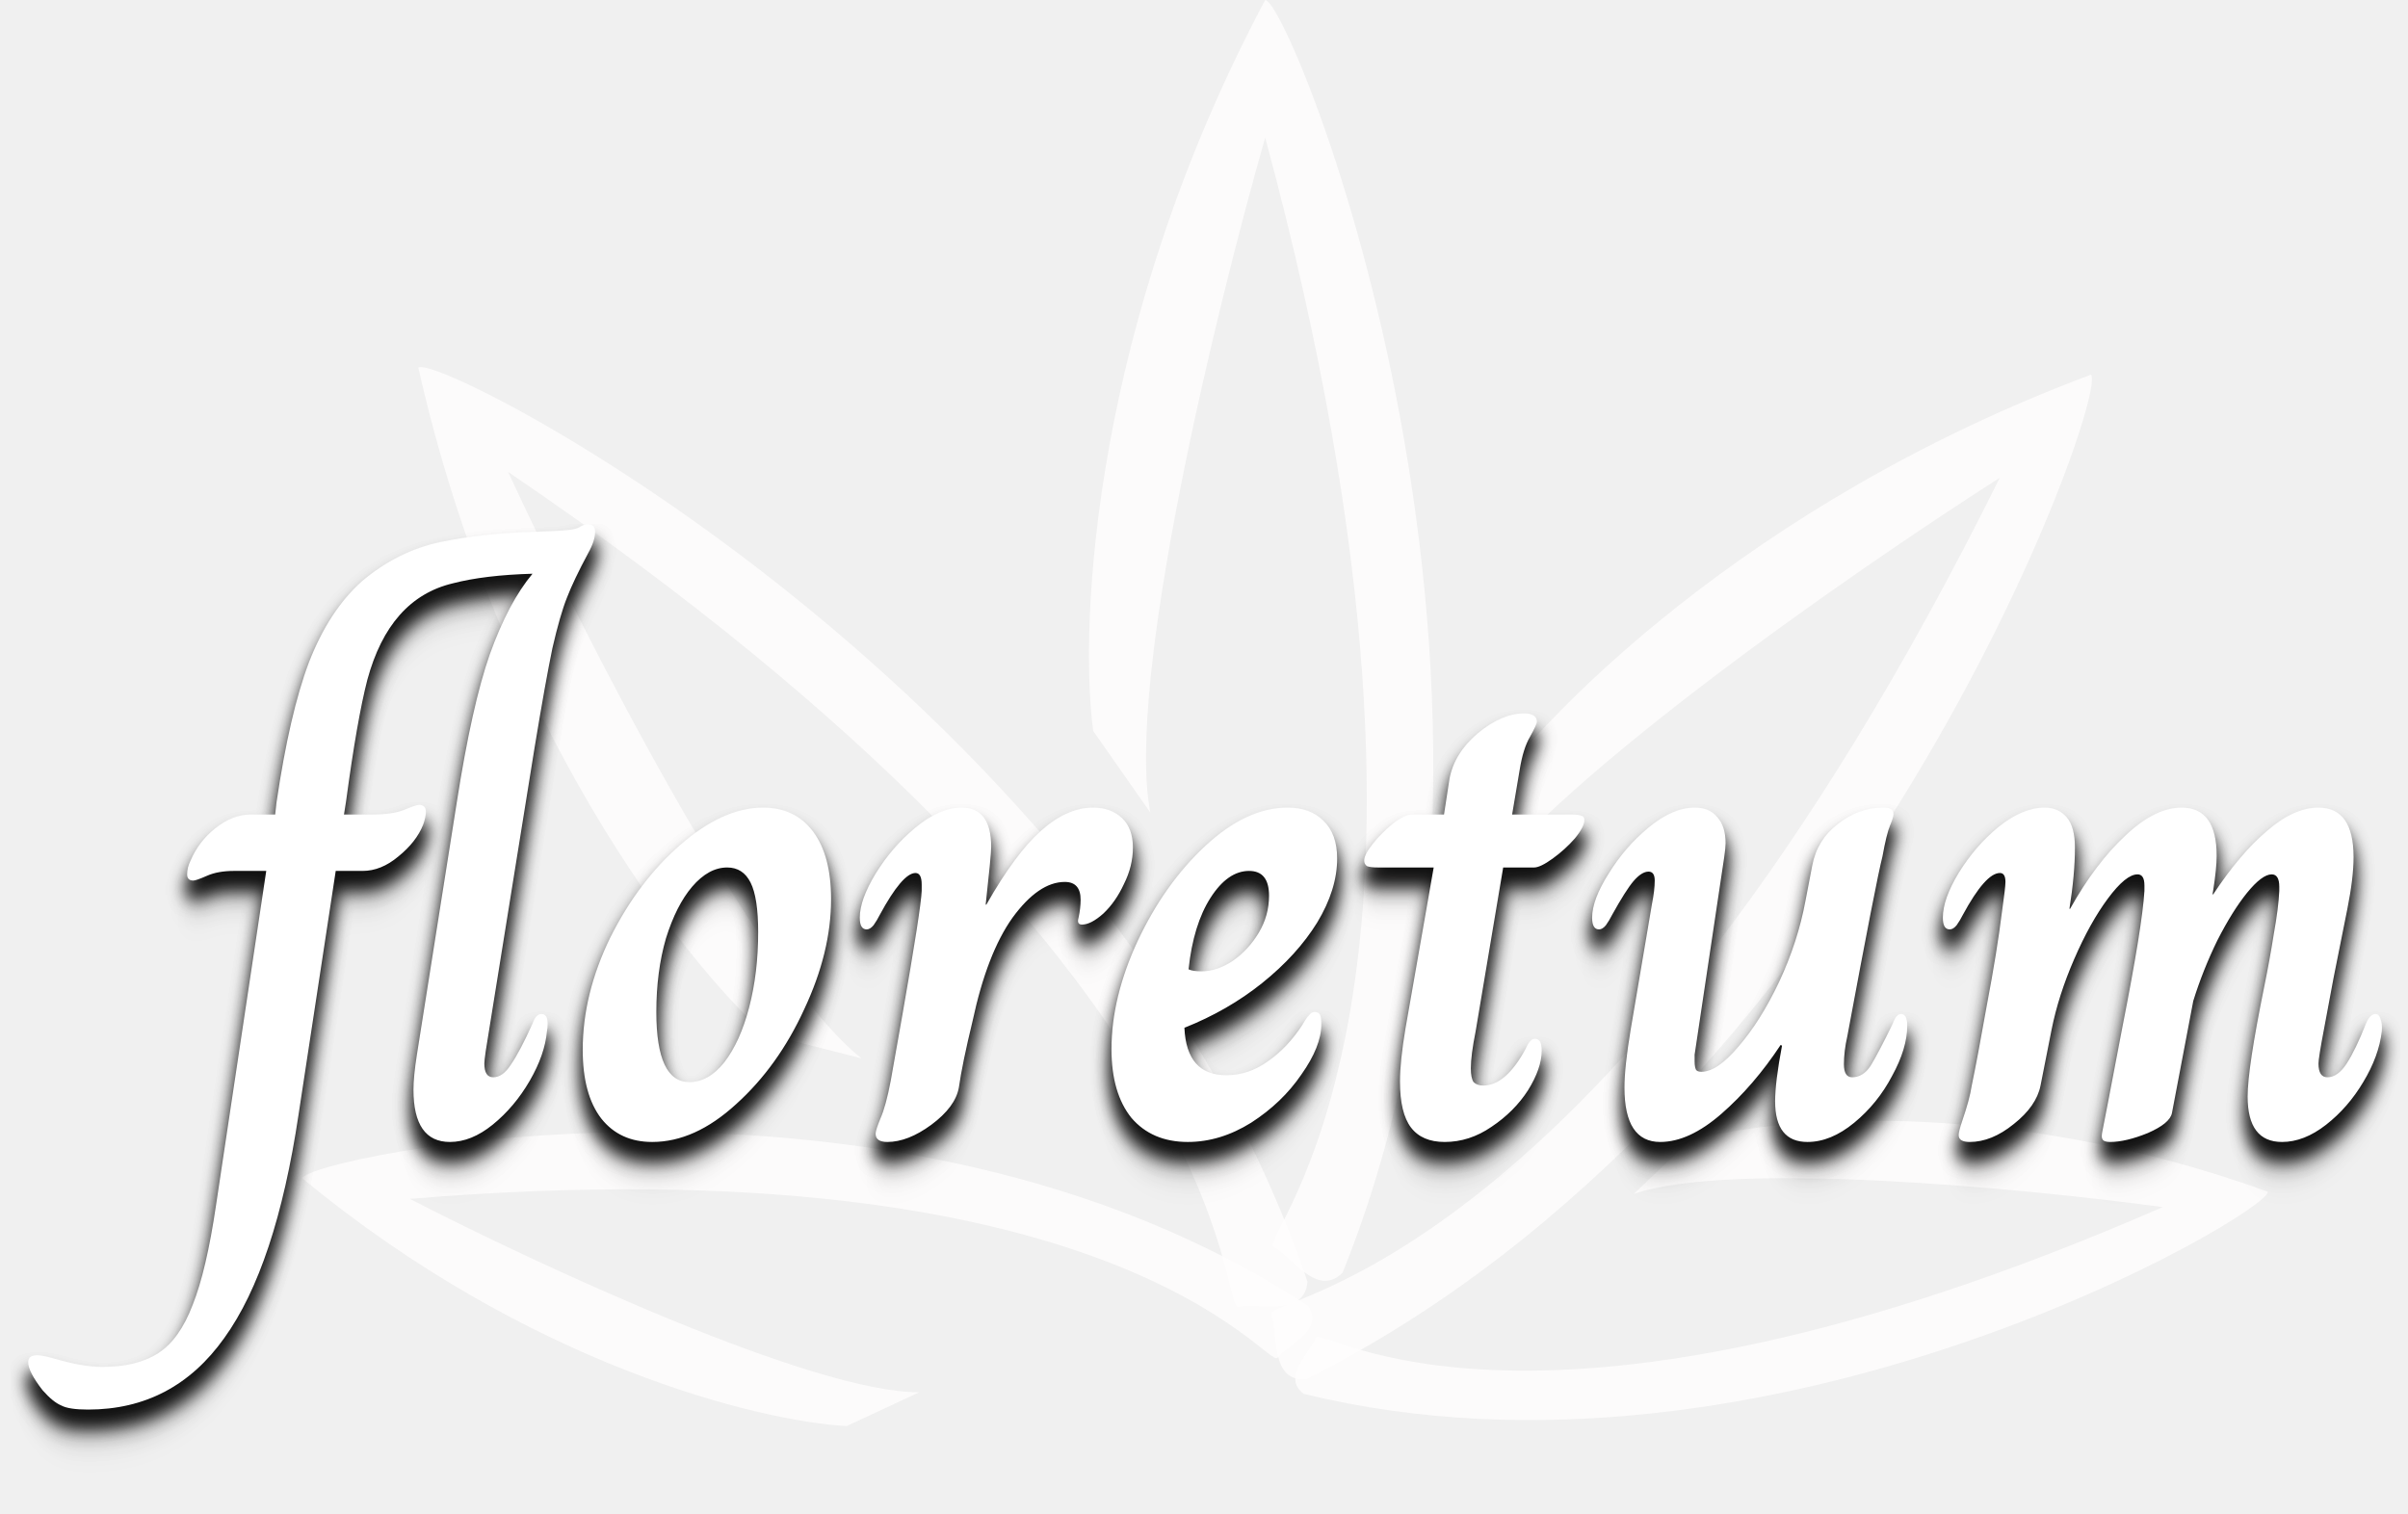
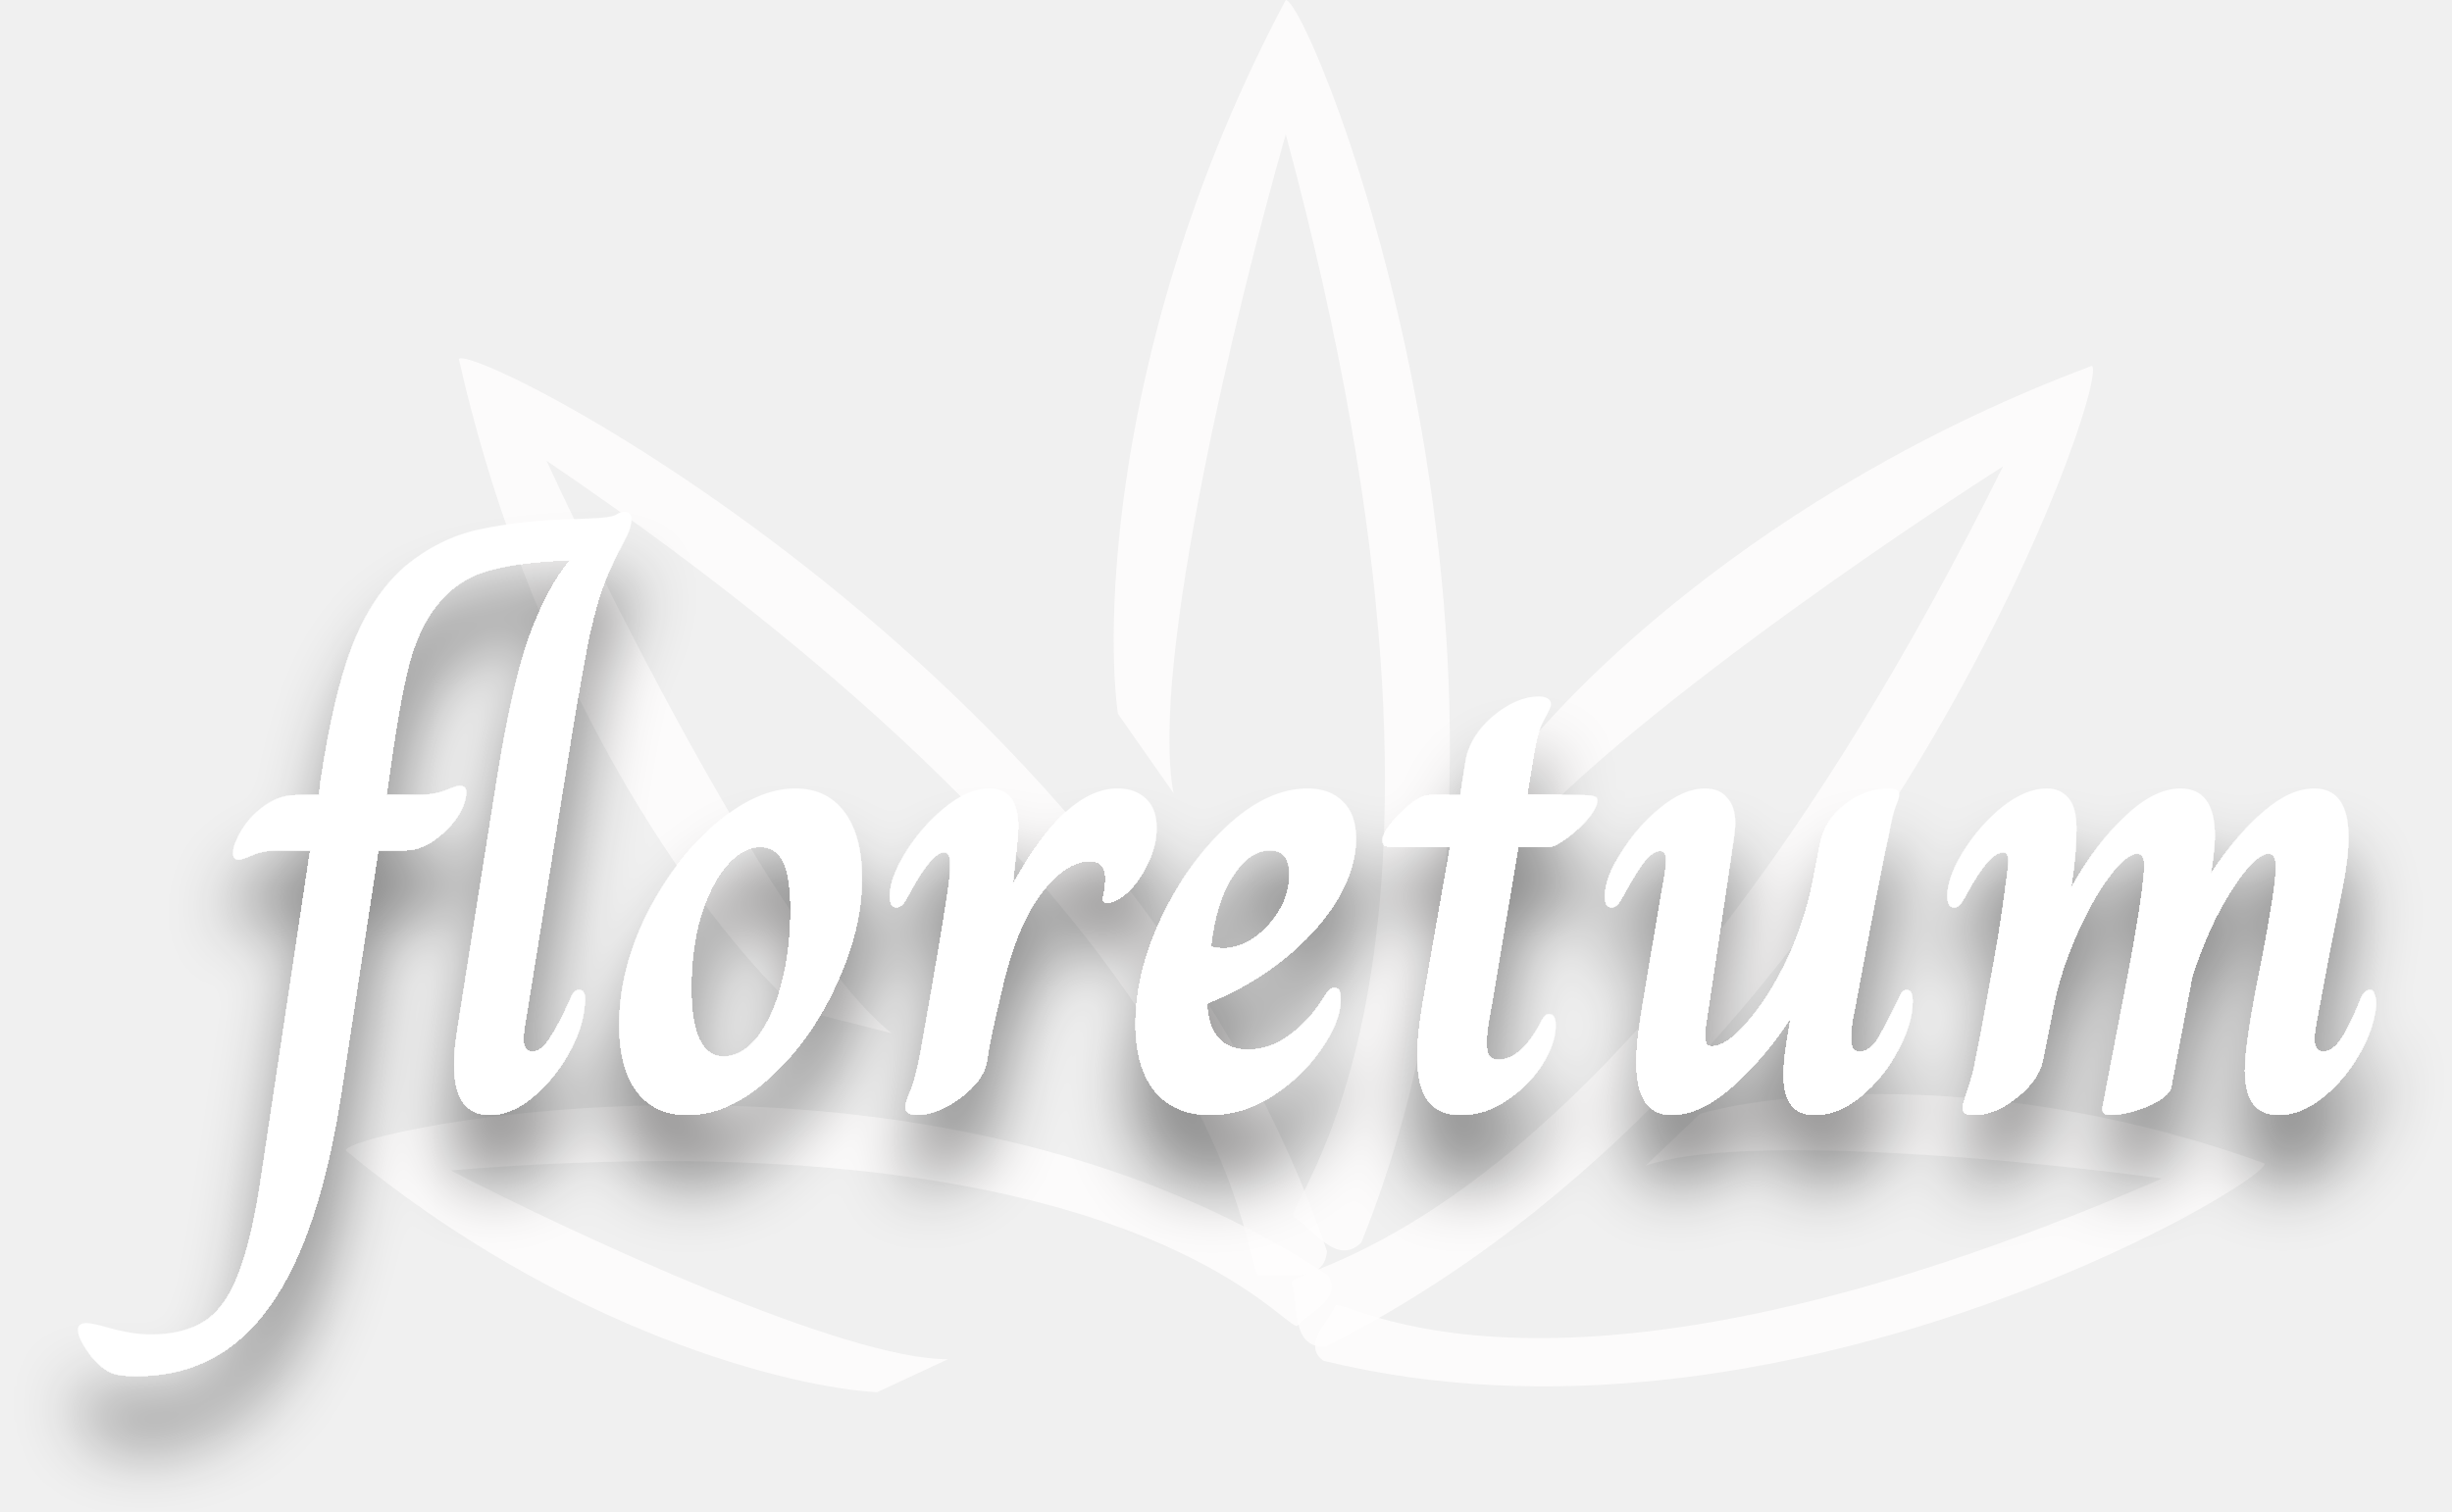
- <svg xmlns="http://www.w3.org/2000/svg" width="140" height="88" viewBox="0 0 140 88" fill="none">
-   <path d="M66.877 47.243L63.557 42.5C62.724 36.167 63.557 18.8 73.558 0C75.058 0 91.558 40.5 78.058 74C76.558 75.5 75.058 73 74.058 72.5C73.058 72 87.057 58 73.558 8C70.661 18.139 65.433 39.652 66.877 47.243Z" fill="#FFFEFE" fill-opacity="0.8" />
-   <path d="M50.083 61.537L44.473 60.109C39.709 55.853 29.009 42.149 24.321 21.378C25.458 20.399 64.387 40.324 76.014 74.519C75.856 76.634 73.089 75.719 72.005 75.992C70.921 76.266 72.395 56.522 29.541 27.44C33.961 37.013 44.036 56.727 50.083 61.537Z" fill="#FFFEFE" fill-opacity="0.8" />
-   <path d="M85.266 52.751L85.921 46.999C89.492 41.703 101.621 29.245 121.566 21.786C122.69 22.78 108.221 64.049 75.916 80.202C73.799 80.332 74.332 77.465 73.914 76.428C73.496 75.391 93.257 74.178 116.266 27.779C107.38 33.455 89.213 46.108 85.266 52.751Z" fill="#FFFEFE" fill-opacity="0.8" />
-   <path d="M53.443 80.954L49.227 82.919C44.153 82.644 30.719 79.377 17.579 68.513C17.81 67.304 51.981 60.065 76.062 75.946C77.002 77.379 74.818 78.213 74.274 78.944C73.729 79.675 64.954 66.305 23.827 69.708C31.298 73.557 47.292 80.983 53.443 80.954Z" fill="#FFFEFE" fill-opacity="0.8" />
-   <path d="M94.985 69.425L98.236 66.333C102.983 64.982 116.353 63.682 131.853 69.293C132.022 70.45 102.925 87.71 75.793 81.043C74.477 80.054 76.219 78.617 76.488 77.79C76.757 76.962 89.04 86.196 125.738 70.188C117.66 69.088 100.624 67.462 94.985 69.425Z" fill="#FFFEFE" fill-opacity="0.8" />
-   <g filter="url(#filter0_dddd_9_44)">
-     <path d="M31.479 58.96C31.719 58.96 31.839 59.147 31.839 59.52C31.839 59.707 31.826 59.853 31.799 59.96C31.719 60.867 31.386 61.827 30.799 62.84C30.213 63.853 29.493 64.707 28.639 65.4C27.813 66.067 26.986 66.4 26.159 66.4C24.746 66.4 24.039 65.387 24.039 63.36C24.039 62.853 24.106 62.173 24.239 61.32L26.559 46.64C27.146 42.88 27.786 40.013 28.479 38.04C29.199 36.04 30.026 34.48 30.959 33.36C29.093 33.413 27.546 33.6 26.319 33.92C25.093 34.213 24.066 34.827 23.239 35.76C22.413 36.693 21.786 37.947 21.359 39.52C20.959 41.067 20.546 43.427 20.119 46.6L19.999 47.36H21.639C22.439 47.36 23.066 47.267 23.519 47.08C23.973 46.893 24.253 46.8 24.359 46.8C24.626 46.8 24.759 46.933 24.759 47.2C24.759 47.413 24.706 47.667 24.599 47.96C24.333 48.627 23.853 49.24 23.159 49.8C22.493 50.36 21.799 50.64 21.079 50.64H19.519L17.359 64.8C16.479 70.693 15.039 75.027 13.039 77.8C11.066 80.573 8.426 81.96 5.119 81.96C4.373 81.96 3.853 81.88 3.559 81.72C3.239 81.587 2.879 81.293 2.479 80.84C1.919 80.12 1.639 79.573 1.639 79.2C1.639 78.933 1.813 78.8 2.159 78.8C2.373 78.8 2.759 78.88 3.319 79.04C4.333 79.333 5.213 79.48 5.959 79.48C7.293 79.48 8.373 79.213 9.199 78.68C10.026 78.147 10.693 77.213 11.199 75.88C11.733 74.547 12.186 72.613 12.559 70.08L15.479 50.64H13.599C12.986 50.64 12.466 50.733 12.039 50.92C11.613 51.107 11.346 51.2 11.239 51.2C10.999 51.2 10.879 51.08 10.879 50.84C10.879 50.573 10.946 50.307 11.079 50.04C11.399 49.293 11.879 48.667 12.519 48.16C13.186 47.627 13.879 47.36 14.599 47.36H15.999L16.079 46.64C16.586 43.2 17.213 40.493 17.959 38.52C18.733 36.52 19.759 34.947 21.039 33.8C22.426 32.627 23.946 31.867 25.599 31.52C27.253 31.173 29.119 30.973 31.199 30.92L32.119 30.88C32.919 30.853 33.426 30.787 33.639 30.68C33.853 30.547 34.026 30.48 34.159 30.48C34.453 30.48 34.599 30.627 34.599 30.92C34.599 31.267 34.466 31.68 34.199 32.16C33.639 33.2 33.226 34.067 32.959 34.76C32.693 35.427 32.413 36.4 32.119 37.68C31.853 38.96 31.506 40.893 31.079 43.48L28.239 61.12C28.186 61.493 28.159 61.733 28.159 61.84C28.159 62.373 28.333 62.64 28.679 62.64C29.053 62.64 29.399 62.387 29.719 61.88C30.066 61.373 30.479 60.587 30.959 59.52C31.093 59.147 31.266 58.96 31.479 58.96ZM37.919 66.4C36.666 66.4 35.679 65.947 34.959 65.04C34.239 64.107 33.879 62.773 33.879 61.04C33.879 58.88 34.413 56.707 35.479 54.52C36.573 52.333 37.933 50.533 39.559 49.12C41.213 47.68 42.813 46.96 44.359 46.96C45.613 46.96 46.586 47.427 47.279 48.36C47.973 49.293 48.319 50.6 48.319 52.28C48.319 54.333 47.799 56.467 46.759 58.68C45.746 60.893 44.426 62.733 42.799 64.2C41.199 65.667 39.573 66.4 37.919 66.4ZM40.079 62.92C40.826 62.92 41.506 62.533 42.119 61.76C42.733 60.96 43.213 59.893 43.559 58.56C43.906 57.227 44.079 55.773 44.079 54.2C44.079 52.867 43.933 51.907 43.639 51.32C43.346 50.733 42.893 50.44 42.279 50.44C41.559 50.44 40.879 50.813 40.239 51.56C39.626 52.28 39.119 53.28 38.719 54.56C38.346 55.84 38.159 57.267 38.159 58.84C38.159 61.56 38.799 62.92 40.079 62.92ZM51.587 66.4C51.134 66.4 50.907 66.24 50.907 65.92C50.907 65.787 51 65.493 51.187 65.04C51.4 64.56 51.6 63.827 51.787 62.84L52.467 59C53.187 54.893 53.56 52.493 53.587 51.8V51.44C53.587 50.987 53.467 50.76 53.227 50.76C52.72 50.76 52.027 51.573 51.147 53.2C51.04 53.413 50.92 53.613 50.787 53.8C50.654 53.96 50.52 54.04 50.387 54.04C50.12 54.04 49.987 53.813 49.987 53.36C49.987 52.667 50.294 51.813 50.907 50.8C51.547 49.76 52.32 48.867 53.227 48.12C54.16 47.347 55.054 46.96 55.907 46.96C57.054 46.96 57.627 47.72 57.627 49.24C57.627 49.56 57.52 50.68 57.307 52.6H57.347C58.467 50.627 59.52 49.2 60.507 48.32C61.52 47.413 62.534 46.96 63.547 46.96C64.24 46.96 64.8 47.16 65.227 47.56C65.654 47.96 65.867 48.533 65.867 49.28C65.867 50 65.694 50.707 65.347 51.4C65.027 52.093 64.627 52.667 64.147 53.12C63.667 53.547 63.254 53.76 62.907 53.76C62.694 53.76 62.627 53.627 62.707 53.36C62.787 52.987 62.827 52.64 62.827 52.32C62.827 51.627 62.52 51.28 61.907 51.28C60.894 51.28 59.88 51.973 58.867 53.36C57.88 54.747 57.107 56.747 56.547 59.36C56.147 61.013 55.88 62.307 55.747 63.24C55.614 63.987 55.08 64.707 54.147 65.4C53.24 66.067 52.387 66.4 51.587 66.4ZM69.061 66.4C67.675 66.4 66.581 65.933 65.781 65C65.008 64.04 64.621 62.707 64.621 61C64.621 59 65.128 56.907 66.141 54.72C67.181 52.507 68.488 50.667 70.061 49.2C71.661 47.707 73.261 46.96 74.861 46.96C75.741 46.96 76.435 47.213 76.941 47.72C77.475 48.227 77.741 48.96 77.741 49.92C77.741 51.12 77.355 52.36 76.581 53.64C75.808 54.893 74.741 56.067 73.381 57.16C72.048 58.227 70.541 59.093 68.861 59.76C68.941 61.6 69.755 62.52 71.301 62.52C72.155 62.52 72.955 62.253 73.701 61.72C74.475 61.187 75.155 60.467 75.741 59.56C75.875 59.32 75.995 59.147 76.101 59.04C76.208 58.907 76.315 58.84 76.421 58.84C76.581 58.84 76.688 58.893 76.741 59C76.795 59.107 76.821 59.293 76.821 59.56C76.821 60.413 76.435 61.387 75.661 62.48C74.915 63.573 73.941 64.507 72.741 65.28C71.541 66.027 70.315 66.4 69.061 66.4ZM69.861 56.48C70.448 56.48 71.048 56.28 71.661 55.88C72.275 55.453 72.781 54.907 73.181 54.24C73.581 53.573 73.781 52.853 73.781 52.08C73.781 51.12 73.395 50.64 72.621 50.64C71.795 50.64 71.048 51.16 70.381 52.2C69.715 53.24 69.288 54.627 69.101 56.36C69.261 56.44 69.515 56.48 69.861 56.48ZM83.994 66.4C83.114 66.4 82.46 66.12 82.034 65.56C81.607 65 81.394 64.107 81.394 62.88C81.394 62.107 81.5 61.08 81.714 59.8L83.354 50.44H80.114C79.82 50.44 79.607 50.413 79.474 50.36C79.367 50.28 79.314 50.173 79.314 50.04C79.314 49.8 79.487 49.467 79.834 49.04C80.18 48.613 80.567 48.227 80.994 47.88C81.447 47.533 81.82 47.36 82.114 47.36H83.954L84.274 45.28C84.46 44.293 85.007 43.413 85.914 42.64C86.847 41.867 87.754 41.48 88.634 41.48C88.847 41.48 89.02 41.52 89.154 41.6C89.287 41.68 89.354 41.8 89.354 41.96C89.354 42.067 89.22 42.36 88.954 42.84C88.687 43.293 88.487 43.933 88.354 44.76L87.914 47.36H91.314C91.634 47.36 91.847 47.387 91.954 47.44C92.06 47.467 92.114 47.547 92.114 47.68C92.114 47.947 91.927 48.307 91.554 48.76C91.18 49.187 90.754 49.573 90.274 49.92C89.794 50.267 89.434 50.44 89.194 50.44H87.394L85.794 59.96C85.607 60.893 85.514 61.613 85.514 62.12C85.514 62.493 85.567 62.76 85.674 62.92C85.807 63.053 85.994 63.12 86.234 63.12C87.114 63.12 87.94 62.4 88.714 60.96C88.794 60.773 88.874 60.64 88.954 60.56C89.034 60.453 89.127 60.4 89.234 60.4C89.5 60.4 89.634 60.627 89.634 61.08C89.634 61.773 89.367 62.547 88.834 63.4C88.3 64.227 87.594 64.933 86.714 65.52C85.86 66.107 84.954 66.4 83.994 66.4ZM96.525 66.4C95.138 66.4 94.445 65.347 94.445 63.24C94.445 62.44 94.565 61.32 94.805 59.88L96.045 52.56C96.152 52.027 96.205 51.573 96.205 51.2C96.205 50.853 96.085 50.68 95.845 50.68C95.579 50.68 95.285 50.867 94.965 51.24C94.672 51.587 94.258 52.24 93.725 53.2C93.618 53.413 93.499 53.613 93.365 53.8C93.232 53.96 93.099 54.04 92.965 54.04C92.698 54.04 92.565 53.813 92.565 53.36C92.565 52.667 92.885 51.813 93.525 50.8C94.165 49.76 94.939 48.867 95.845 48.12C96.778 47.347 97.672 46.96 98.525 46.96C99.112 46.96 99.552 47.147 99.845 47.52C100.165 47.867 100.325 48.373 100.325 49.04C100.325 49.2 100.298 49.467 100.245 49.84L98.525 61.32V61.72C98.525 61.933 98.552 62.093 98.605 62.2C98.659 62.28 98.765 62.32 98.925 62.32C99.538 62.32 100.258 61.827 101.085 60.84C101.938 59.853 102.725 58.6 103.445 57.08C104.165 55.533 104.672 53.973 104.965 52.4L105.365 50.32C105.552 49.333 106.045 48.533 106.845 47.92C107.645 47.28 108.525 46.96 109.485 46.96C109.698 46.96 109.845 46.987 109.925 47.04C110.032 47.093 110.085 47.2 110.085 47.36C110.085 47.467 110.018 47.68 109.885 48C109.752 48.32 109.605 48.92 109.445 49.8C109.205 50.733 108.525 54.213 107.405 60.24C107.272 60.827 107.205 61.373 107.205 61.88C107.205 62.387 107.365 62.64 107.685 62.64C108.112 62.64 108.472 62.413 108.765 61.96C109.058 61.48 109.485 60.667 110.045 59.52C110.178 59.147 110.338 58.96 110.525 58.96C110.765 58.96 110.885 59.187 110.885 59.64C110.885 60.52 110.592 61.493 110.005 62.56C109.445 63.627 108.712 64.533 107.805 65.28C106.898 66.027 105.992 66.4 105.085 66.4C103.832 66.4 103.205 65.613 103.205 64.04C103.205 63.293 103.338 62.213 103.605 60.8L103.525 60.76C102.485 62.333 101.338 63.667 100.085 64.76C98.832 65.853 97.645 66.4 96.525 66.4ZM114.516 66.4C114.089 66.4 113.876 66.267 113.876 66C113.876 65.867 113.942 65.6 114.076 65.2C114.369 64.347 114.556 63.653 114.636 63.12C114.849 62.107 115.142 60.547 115.516 58.44C115.916 56.333 116.209 54.52 116.396 53C116.529 52.067 116.596 51.493 116.596 51.28C116.596 50.933 116.489 50.76 116.276 50.76C115.716 50.76 114.996 51.573 114.116 53.2C114.009 53.413 113.889 53.613 113.756 53.8C113.622 53.96 113.489 54.04 113.356 54.04C113.089 54.04 112.956 53.813 112.956 53.36C112.956 52.64 113.262 51.773 113.876 50.76C114.516 49.72 115.289 48.827 116.196 48.08C117.129 47.333 118.022 46.96 118.876 46.96C119.409 46.96 119.836 47.147 120.156 47.52C120.476 47.893 120.636 48.48 120.636 49.28C120.636 50.32 120.529 51.507 120.316 52.84H120.356C121.342 51.08 122.409 49.667 123.556 48.6C124.702 47.507 125.796 46.96 126.836 46.96C128.196 46.96 128.876 47.893 128.876 49.76C128.876 50.24 128.809 50.907 128.676 51.76L128.636 52H128.676C129.716 50.427 130.756 49.2 131.796 48.32C132.836 47.413 133.836 46.96 134.796 46.96C136.156 46.96 136.836 47.92 136.836 49.84C136.836 50.64 136.716 51.64 136.476 52.84C136.022 55.133 135.756 56.467 135.676 56.84C135.516 57.693 135.329 58.693 135.116 59.84C134.902 60.96 134.796 61.627 134.796 61.84C134.796 62.373 134.969 62.64 135.316 62.64C135.716 62.64 136.089 62.373 136.436 61.84C136.782 61.307 137.156 60.533 137.556 59.52C137.716 59.147 137.902 58.96 138.116 58.96C138.249 58.96 138.342 59.053 138.396 59.24C138.476 59.427 138.502 59.667 138.476 59.96C138.369 60.92 138.009 61.907 137.396 62.92C136.809 63.907 136.089 64.733 135.236 65.4C134.382 66.067 133.529 66.4 132.676 66.4C131.342 66.4 130.676 65.52 130.676 63.76C130.676 62.667 130.996 60.547 131.636 57.4C131.849 56.36 132.036 55.333 132.196 54.32C132.382 53.28 132.489 52.44 132.516 51.8V51.56C132.516 51.08 132.369 50.84 132.076 50.84C131.702 50.84 131.222 51.2 130.636 51.92C130.076 52.613 129.502 53.533 128.916 54.68C128.356 55.827 127.889 57 127.516 58.2L126.276 64.72C126.196 65.12 125.729 65.507 124.876 65.88C124.022 66.227 123.289 66.4 122.676 66.4C122.436 66.4 122.289 66.347 122.236 66.24C122.182 66.16 122.182 66 122.236 65.76C122.262 65.653 122.649 63.64 123.396 59.72C124.169 55.8 124.596 53.16 124.676 51.8V51.48C124.676 51.053 124.542 50.84 124.276 50.84C123.822 50.84 123.249 51.307 122.556 52.24C121.862 53.173 121.209 54.347 120.596 55.76C119.982 57.173 119.542 58.547 119.276 59.88L118.636 63.12C118.476 63.92 117.956 64.667 117.076 65.36C116.222 66.053 115.369 66.4 114.516 66.4Z" fill="white" />
+ <svg xmlns="http://www.w3.org/2000/svg" width="146" height="90" viewBox="0 0 146 90" fill="none">
+   <path d="M69.877 47.243L66.558 42.5C65.724 36.167 66.558 18.8 76.558 0C78.058 0 94.558 40.5 81.058 74C79.558 75.5 78.058 73 77.058 72.5C76.058 72 90.057 58 76.558 8C73.661 18.139 68.433 39.652 69.877 47.243Z" fill="#FFFEFE" fill-opacity="0.8" />
+   <path d="M53.083 61.537L47.473 60.109C42.709 55.853 32.009 42.149 27.321 21.378C28.458 20.399 67.387 40.324 79.014 74.519C78.856 76.634 76.089 75.719 75.005 75.992C73.921 76.266 75.395 56.522 32.541 27.44C36.961 37.013 47.036 56.727 53.083 61.537Z" fill="#FFFEFE" fill-opacity="0.8" />
+   <path d="M88.266 52.751L88.921 46.999C92.492 41.703 104.621 29.245 124.566 21.786C125.69 22.78 111.221 64.049 78.916 80.202C76.799 80.332 77.332 77.465 76.914 76.428C76.496 75.391 96.257 74.178 119.266 27.779C110.38 33.455 92.213 46.108 88.266 52.751Z" fill="#FFFEFE" fill-opacity="0.8" />
+   <path d="M56.443 80.954L52.227 82.919C47.153 82.644 33.719 79.377 20.579 68.513C20.81 67.304 54.981 60.065 79.062 75.946C80.002 77.379 77.818 78.213 77.274 78.944C76.729 79.675 67.954 66.305 26.827 69.708C34.298 73.557 50.292 80.983 56.443 80.954Z" fill="#FFFEFE" fill-opacity="0.8" />
+   <path d="M97.985 69.425L101.236 66.333C105.983 64.982 119.353 63.682 134.853 69.293C135.022 70.45 105.925 87.71 78.793 81.043C77.477 80.054 79.219 78.617 79.488 77.79C79.757 76.962 92.04 86.196 128.738 70.188C120.66 69.088 103.624 67.462 97.985 69.425Z" fill="#FFFEFE" fill-opacity="0.8" />
+   <g filter="url(#filter0_d_9_44)">
+     <path d="M34.479 58.96C34.719 58.96 34.839 59.147 34.839 59.52C34.839 59.707 34.826 59.853 34.799 59.96C34.719 60.867 34.386 61.827 33.799 62.84C33.213 63.853 32.493 64.707 31.639 65.4C30.813 66.067 29.986 66.4 29.159 66.4C27.746 66.4 27.039 65.387 27.039 63.36C27.039 62.853 27.106 62.173 27.239 61.32L29.559 46.64C30.146 42.88 30.786 40.013 31.479 38.04C32.199 36.04 33.026 34.48 33.959 33.36C32.093 33.413 30.546 33.6 29.319 33.92C28.093 34.213 27.066 34.827 26.239 35.76C25.413 36.693 24.786 37.947 24.359 39.52C23.959 41.067 23.546 43.427 23.119 46.6L22.999 47.36H24.639C25.439 47.36 26.066 47.267 26.519 47.08C26.973 46.893 27.253 46.8 27.359 46.8C27.626 46.8 27.759 46.933 27.759 47.2C27.759 47.413 27.706 47.667 27.599 47.96C27.333 48.627 26.853 49.24 26.159 49.8C25.493 50.36 24.799 50.64 24.079 50.64H22.519L20.359 64.8C19.479 70.693 18.039 75.027 16.039 77.8C14.066 80.573 11.426 81.96 8.119 81.96C7.373 81.96 6.853 81.88 6.559 81.72C6.239 81.587 5.879 81.293 5.479 80.84C4.919 80.12 4.639 79.573 4.639 79.2C4.639 78.933 4.813 78.8 5.159 78.8C5.373 78.8 5.759 78.88 6.319 79.04C7.333 79.333 8.213 79.48 8.959 79.48C10.293 79.48 11.373 79.213 12.199 78.68C13.026 78.147 13.693 77.213 14.199 75.88C14.733 74.547 15.186 72.613 15.559 70.08L18.479 50.64H16.599C15.986 50.64 15.466 50.733 15.039 50.92C14.613 51.107 14.346 51.2 14.239 51.2C13.999 51.2 13.879 51.08 13.879 50.84C13.879 50.573 13.946 50.307 14.079 50.04C14.399 49.293 14.879 48.667 15.519 48.16C16.186 47.627 16.879 47.36 17.599 47.36H18.999L19.079 46.64C19.586 43.2 20.213 40.493 20.959 38.52C21.733 36.52 22.759 34.947 24.039 33.8C25.426 32.627 26.946 31.867 28.599 31.52C30.253 31.173 32.119 30.973 34.199 30.92L35.119 30.88C35.919 30.853 36.426 30.787 36.639 30.68C36.853 30.547 37.026 30.48 37.159 30.48C37.453 30.48 37.599 30.627 37.599 30.92C37.599 31.267 37.466 31.68 37.199 32.16C36.639 33.2 36.226 34.067 35.959 34.76C35.693 35.427 35.413 36.4 35.119 37.68C34.853 38.96 34.506 40.893 34.079 43.48L31.239 61.12C31.186 61.493 31.159 61.733 31.159 61.84C31.159 62.373 31.333 62.64 31.679 62.64C32.053 62.64 32.399 62.387 32.719 61.88C33.066 61.373 33.479 60.587 33.959 59.52C34.093 59.147 34.266 58.96 34.479 58.96ZM40.919 66.4C39.666 66.4 38.679 65.947 37.959 65.04C37.239 64.107 36.879 62.773 36.879 61.04C36.879 58.88 37.413 56.707 38.479 54.52C39.573 52.333 40.933 50.533 42.559 49.12C44.213 47.68 45.813 46.96 47.359 46.96C48.613 46.96 49.586 47.427 50.279 48.36C50.973 49.293 51.319 50.6 51.319 52.28C51.319 54.333 50.799 56.467 49.759 58.68C48.746 60.893 47.426 62.733 45.799 64.2C44.199 65.667 42.573 66.4 40.919 66.4ZM43.079 62.92C43.826 62.92 44.506 62.533 45.119 61.76C45.733 60.96 46.213 59.893 46.559 58.56C46.906 57.227 47.079 55.773 47.079 54.2C47.079 52.867 46.933 51.907 46.639 51.32C46.346 50.733 45.893 50.44 45.279 50.44C44.559 50.44 43.879 50.813 43.239 51.56C42.626 52.28 42.119 53.28 41.719 54.56C41.346 55.84 41.159 57.267 41.159 58.84C41.159 61.56 41.799 62.92 43.079 62.92ZM54.587 66.4C54.134 66.4 53.907 66.24 53.907 65.92C53.907 65.787 54 65.493 54.187 65.04C54.4 64.56 54.6 63.827 54.787 62.84L55.467 59C56.187 54.893 56.56 52.493 56.587 51.8V51.44C56.587 50.987 56.467 50.76 56.227 50.76C55.72 50.76 55.027 51.573 54.147 53.2C54.04 53.413 53.92 53.613 53.787 53.8C53.654 53.96 53.52 54.04 53.387 54.04C53.12 54.04 52.987 53.813 52.987 53.36C52.987 52.667 53.294 51.813 53.907 50.8C54.547 49.76 55.32 48.867 56.227 48.12C57.16 47.347 58.054 46.96 58.907 46.96C60.054 46.96 60.627 47.72 60.627 49.24C60.627 49.56 60.52 50.68 60.307 52.6H60.347C61.467 50.627 62.52 49.2 63.507 48.32C64.52 47.413 65.534 46.96 66.547 46.96C67.24 46.96 67.8 47.16 68.227 47.56C68.654 47.96 68.867 48.533 68.867 49.28C68.867 50 68.694 50.707 68.347 51.4C68.027 52.093 67.627 52.667 67.147 53.12C66.667 53.547 66.254 53.76 65.907 53.76C65.694 53.76 65.627 53.627 65.707 53.36C65.787 52.987 65.827 52.64 65.827 52.32C65.827 51.627 65.52 51.28 64.907 51.28C63.894 51.28 62.88 51.973 61.867 53.36C60.88 54.747 60.107 56.747 59.547 59.36C59.147 61.013 58.88 62.307 58.747 63.24C58.614 63.987 58.08 64.707 57.147 65.4C56.24 66.067 55.387 66.4 54.587 66.4ZM72.061 66.4C70.675 66.4 69.581 65.933 68.781 65C68.008 64.04 67.621 62.707 67.621 61C67.621 59 68.128 56.907 69.141 54.72C70.181 52.507 71.488 50.667 73.061 49.2C74.661 47.707 76.261 46.96 77.861 46.96C78.741 46.96 79.435 47.213 79.941 47.72C80.475 48.227 80.741 48.96 80.741 49.92C80.741 51.12 80.355 52.36 79.581 53.64C78.808 54.893 77.741 56.067 76.381 57.16C75.048 58.227 73.541 59.093 71.861 59.76C71.941 61.6 72.755 62.52 74.301 62.52C75.155 62.52 75.955 62.253 76.701 61.72C77.475 61.187 78.155 60.467 78.741 59.56C78.875 59.32 78.995 59.147 79.101 59.04C79.208 58.907 79.315 58.84 79.421 58.84C79.581 58.84 79.688 58.893 79.741 59C79.795 59.107 79.821 59.293 79.821 59.56C79.821 60.413 79.435 61.387 78.661 62.48C77.915 63.573 76.941 64.507 75.741 65.28C74.541 66.027 73.315 66.4 72.061 66.4ZM72.861 56.48C73.448 56.48 74.048 56.28 74.661 55.88C75.275 55.453 75.781 54.907 76.181 54.24C76.581 53.573 76.781 52.853 76.781 52.08C76.781 51.12 76.395 50.64 75.621 50.64C74.795 50.64 74.048 51.16 73.381 52.2C72.715 53.24 72.288 54.627 72.101 56.36C72.261 56.44 72.515 56.48 72.861 56.48ZM86.994 66.4C86.114 66.4 85.46 66.12 85.034 65.56C84.607 65 84.394 64.107 84.394 62.88C84.394 62.107 84.5 61.08 84.714 59.8L86.354 50.44H83.114C82.82 50.44 82.607 50.413 82.474 50.36C82.367 50.28 82.314 50.173 82.314 50.04C82.314 49.8 82.487 49.467 82.834 49.04C83.18 48.613 83.567 48.227 83.994 47.88C84.447 47.533 84.82 47.36 85.114 47.36H86.954L87.274 45.28C87.46 44.293 88.007 43.413 88.914 42.64C89.847 41.867 90.754 41.48 91.634 41.48C91.847 41.48 92.02 41.52 92.154 41.6C92.287 41.68 92.354 41.8 92.354 41.96C92.354 42.067 92.22 42.36 91.954 42.84C91.687 43.293 91.487 43.933 91.354 44.76L90.914 47.36H94.314C94.634 47.36 94.847 47.387 94.954 47.44C95.06 47.467 95.114 47.547 95.114 47.68C95.114 47.947 94.927 48.307 94.554 48.76C94.18 49.187 93.754 49.573 93.274 49.92C92.794 50.267 92.434 50.44 92.194 50.44H90.394L88.794 59.96C88.607 60.893 88.514 61.613 88.514 62.12C88.514 62.493 88.567 62.76 88.674 62.92C88.807 63.053 88.994 63.12 89.234 63.12C90.114 63.12 90.94 62.4 91.714 60.96C91.794 60.773 91.874 60.64 91.954 60.56C92.034 60.453 92.127 60.4 92.234 60.4C92.5 60.4 92.634 60.627 92.634 61.08C92.634 61.773 92.367 62.547 91.834 63.4C91.3 64.227 90.594 64.933 89.714 65.52C88.86 66.107 87.954 66.4 86.994 66.4ZM99.525 66.4C98.138 66.4 97.445 65.347 97.445 63.24C97.445 62.44 97.565 61.32 97.805 59.88L99.045 52.56C99.152 52.027 99.205 51.573 99.205 51.2C99.205 50.853 99.085 50.68 98.845 50.68C98.579 50.68 98.285 50.867 97.965 51.24C97.672 51.587 97.258 52.24 96.725 53.2C96.618 53.413 96.499 53.613 96.365 53.8C96.232 53.96 96.099 54.04 95.965 54.04C95.698 54.04 95.565 53.813 95.565 53.36C95.565 52.667 95.885 51.813 96.525 50.8C97.165 49.76 97.939 48.867 98.845 48.12C99.778 47.347 100.672 46.96 101.525 46.96C102.112 46.96 102.552 47.147 102.845 47.52C103.165 47.867 103.325 48.373 103.325 49.04C103.325 49.2 103.298 49.467 103.245 49.84L101.525 61.32V61.72C101.525 61.933 101.552 62.093 101.605 62.2C101.658 62.28 101.765 62.32 101.925 62.32C102.538 62.32 103.258 61.827 104.085 60.84C104.938 59.853 105.725 58.6 106.445 57.08C107.165 55.533 107.672 53.973 107.965 52.4L108.365 50.32C108.552 49.333 109.045 48.533 109.845 47.92C110.645 47.28 111.525 46.96 112.485 46.96C112.698 46.96 112.845 46.987 112.925 47.04C113.032 47.093 113.085 47.2 113.085 47.36C113.085 47.467 113.018 47.68 112.885 48C112.752 48.32 112.605 48.92 112.445 49.8C112.205 50.733 111.525 54.213 110.405 60.24C110.272 60.827 110.205 61.373 110.205 61.88C110.205 62.387 110.365 62.64 110.685 62.64C111.112 62.64 111.472 62.413 111.765 61.96C112.058 61.48 112.485 60.667 113.045 59.52C113.178 59.147 113.338 58.96 113.525 58.96C113.765 58.96 113.885 59.187 113.885 59.64C113.885 60.52 113.592 61.493 113.005 62.56C112.445 63.627 111.712 64.533 110.805 65.28C109.898 66.027 108.992 66.4 108.085 66.4C106.832 66.4 106.205 65.613 106.205 64.04C106.205 63.293 106.338 62.213 106.605 60.8L106.525 60.76C105.485 62.333 104.338 63.667 103.085 64.76C101.832 65.853 100.645 66.4 99.525 66.4ZM117.516 66.4C117.089 66.4 116.876 66.267 116.876 66C116.876 65.867 116.942 65.6 117.076 65.2C117.369 64.347 117.556 63.653 117.636 63.12C117.849 62.107 118.142 60.547 118.516 58.44C118.916 56.333 119.209 54.52 119.396 53C119.529 52.067 119.596 51.493 119.596 51.28C119.596 50.933 119.489 50.76 119.276 50.76C118.716 50.76 117.996 51.573 117.116 53.2C117.009 53.413 116.889 53.613 116.756 53.8C116.622 53.96 116.489 54.04 116.356 54.04C116.089 54.04 115.956 53.813 115.956 53.36C115.956 52.64 116.262 51.773 116.876 50.76C117.516 49.72 118.289 48.827 119.196 48.08C120.129 47.333 121.022 46.96 121.876 46.96C122.409 46.96 122.836 47.147 123.156 47.52C123.476 47.893 123.636 48.48 123.636 49.28C123.636 50.32 123.529 51.507 123.316 52.84H123.356C124.342 51.08 125.409 49.667 126.556 48.6C127.702 47.507 128.796 46.96 129.836 46.96C131.196 46.96 131.876 47.893 131.876 49.76C131.876 50.24 131.809 50.907 131.676 51.76L131.636 52H131.676C132.716 50.427 133.756 49.2 134.796 48.32C135.836 47.413 136.836 46.96 137.796 46.96C139.156 46.96 139.836 47.92 139.836 49.84C139.836 50.64 139.716 51.64 139.476 52.84C139.022 55.133 138.756 56.467 138.676 56.84C138.516 57.693 138.329 58.693 138.116 59.84C137.902 60.96 137.796 61.627 137.796 61.84C137.796 62.373 137.969 62.64 138.316 62.64C138.716 62.64 139.089 62.373 139.436 61.84C139.782 61.307 140.156 60.533 140.556 59.52C140.716 59.147 140.902 58.96 141.116 58.96C141.249 58.96 141.342 59.053 141.396 59.24C141.476 59.427 141.502 59.667 141.476 59.96C141.369 60.92 141.009 61.907 140.396 62.92C139.809 63.907 139.089 64.733 138.236 65.4C137.382 66.067 136.529 66.4 135.676 66.4C134.342 66.4 133.676 65.52 133.676 63.76C133.676 62.667 133.996 60.547 134.636 57.4C134.849 56.36 135.036 55.333 135.196 54.32C135.382 53.28 135.489 52.44 135.516 51.8V51.56C135.516 51.08 135.369 50.84 135.076 50.84C134.702 50.84 134.222 51.2 133.636 51.92C133.076 52.613 132.502 53.533 131.916 54.68C131.356 55.827 130.889 57 130.516 58.2L129.276 64.72C129.196 65.12 128.729 65.507 127.876 65.88C127.022 66.227 126.289 66.4 125.676 66.4C125.436 66.4 125.289 66.347 125.236 66.24C125.182 66.16 125.182 66 125.236 65.76C125.262 65.653 125.649 63.64 126.396 59.72C127.169 55.8 127.596 53.16 127.676 51.8V51.48C127.676 51.053 127.542 50.84 127.276 50.84C126.822 50.84 126.249 51.307 125.556 52.24C124.862 53.173 124.209 54.347 123.596 55.76C122.982 57.173 122.542 58.547 122.276 59.88L121.636 63.12C121.476 63.92 120.956 64.667 120.076 65.36C119.222 66.053 118.369 66.4 117.516 66.4Z" fill="white" />
  </g>
  <defs>
-     <filter id="filter0_dddd_9_44" x="0.639" y="30.48" width="138.877" height="55.48" filterUnits="userSpaceOnUse" color-interpolation-filters="sRGB">
+     <filter id="filter0_d_9_44" x="0.639" y="30.48" width="144.877" height="59.48" filterUnits="userSpaceOnUse" color-interpolation-filters="sRGB">
      <feFlood flood-opacity="0" result="BackgroundImageFix" />
      <feColorMatrix in="SourceAlpha" type="matrix" values="0 0 0 0 0 0 0 0 0 0 0 0 0 0 0 0 0 0 127 0" result="hardAlpha" />
-       <feOffset dy="1" />
-       <feGaussianBlur stdDeviation="0.5" />
-       <feColorMatrix type="matrix" values="0 0 0 0 0 0 0 0 0 0 0 0 0 0 0 0 0 0 0.85 0" />
+       <feOffset dy="4" />
+       <feGaussianBlur stdDeviation="2" />
+       <feComposite in2="hardAlpha" operator="out" />
+       <feColorMatrix type="matrix" values="0 0 0 0 0 0 0 0 0 0 0 0 0 0 0 0 0 0 0.45 0" />
      <feBlend mode="normal" in2="BackgroundImageFix" result="effect1_dropShadow_9_44" />
-       <feColorMatrix in="SourceAlpha" type="matrix" values="0 0 0 0 0 0 0 0 0 0 0 0 0 0 0 0 0 0 127 0" result="hardAlpha" />
-       <feOffset dy="1" />
-       <feGaussianBlur stdDeviation="0.5" />
-       <feColorMatrix type="matrix" values="0 0 0 0 0 0 0 0 0 0 0 0 0 0 0 0 0 0 0.5 0" />
-       <feBlend mode="normal" in2="effect1_dropShadow_9_44" result="effect2_dropShadow_9_44" />
-       <feColorMatrix in="SourceAlpha" type="matrix" values="0 0 0 0 0 0 0 0 0 0 0 0 0 0 0 0 0 0 127 0" result="hardAlpha" />
-       <feOffset dy="2" />
-       <feGaussianBlur stdDeviation="0.5" />
-       <feColorMatrix type="matrix" values="0 0 0 0 0 0 0 0 0 0 0 0 0 0 0 0 0 0 0.15 0" />
-       <feBlend mode="normal" in2="effect2_dropShadow_9_44" result="effect3_dropShadow_9_44" />
-       <feColorMatrix in="SourceAlpha" type="matrix" values="0 0 0 0 0 0 0 0 0 0 0 0 0 0 0 0 0 0 127 0" result="hardAlpha" />
-       <feOffset dy="3" />
-       <feGaussianBlur stdDeviation="0.5" />
-       <feColorMatrix type="matrix" values="0 0 0 0 0 0 0 0 0 0 0 0 0 0 0 0 0 0 0.02 0" />
-       <feBlend mode="normal" in2="effect3_dropShadow_9_44" result="effect4_dropShadow_9_44" />
-       <feBlend mode="normal" in="SourceGraphic" in2="effect4_dropShadow_9_44" result="shape" />
+       <feBlend mode="normal" in="SourceGraphic" in2="effect1_dropShadow_9_44" result="shape" />
    </filter>
  </defs>
</svg>
